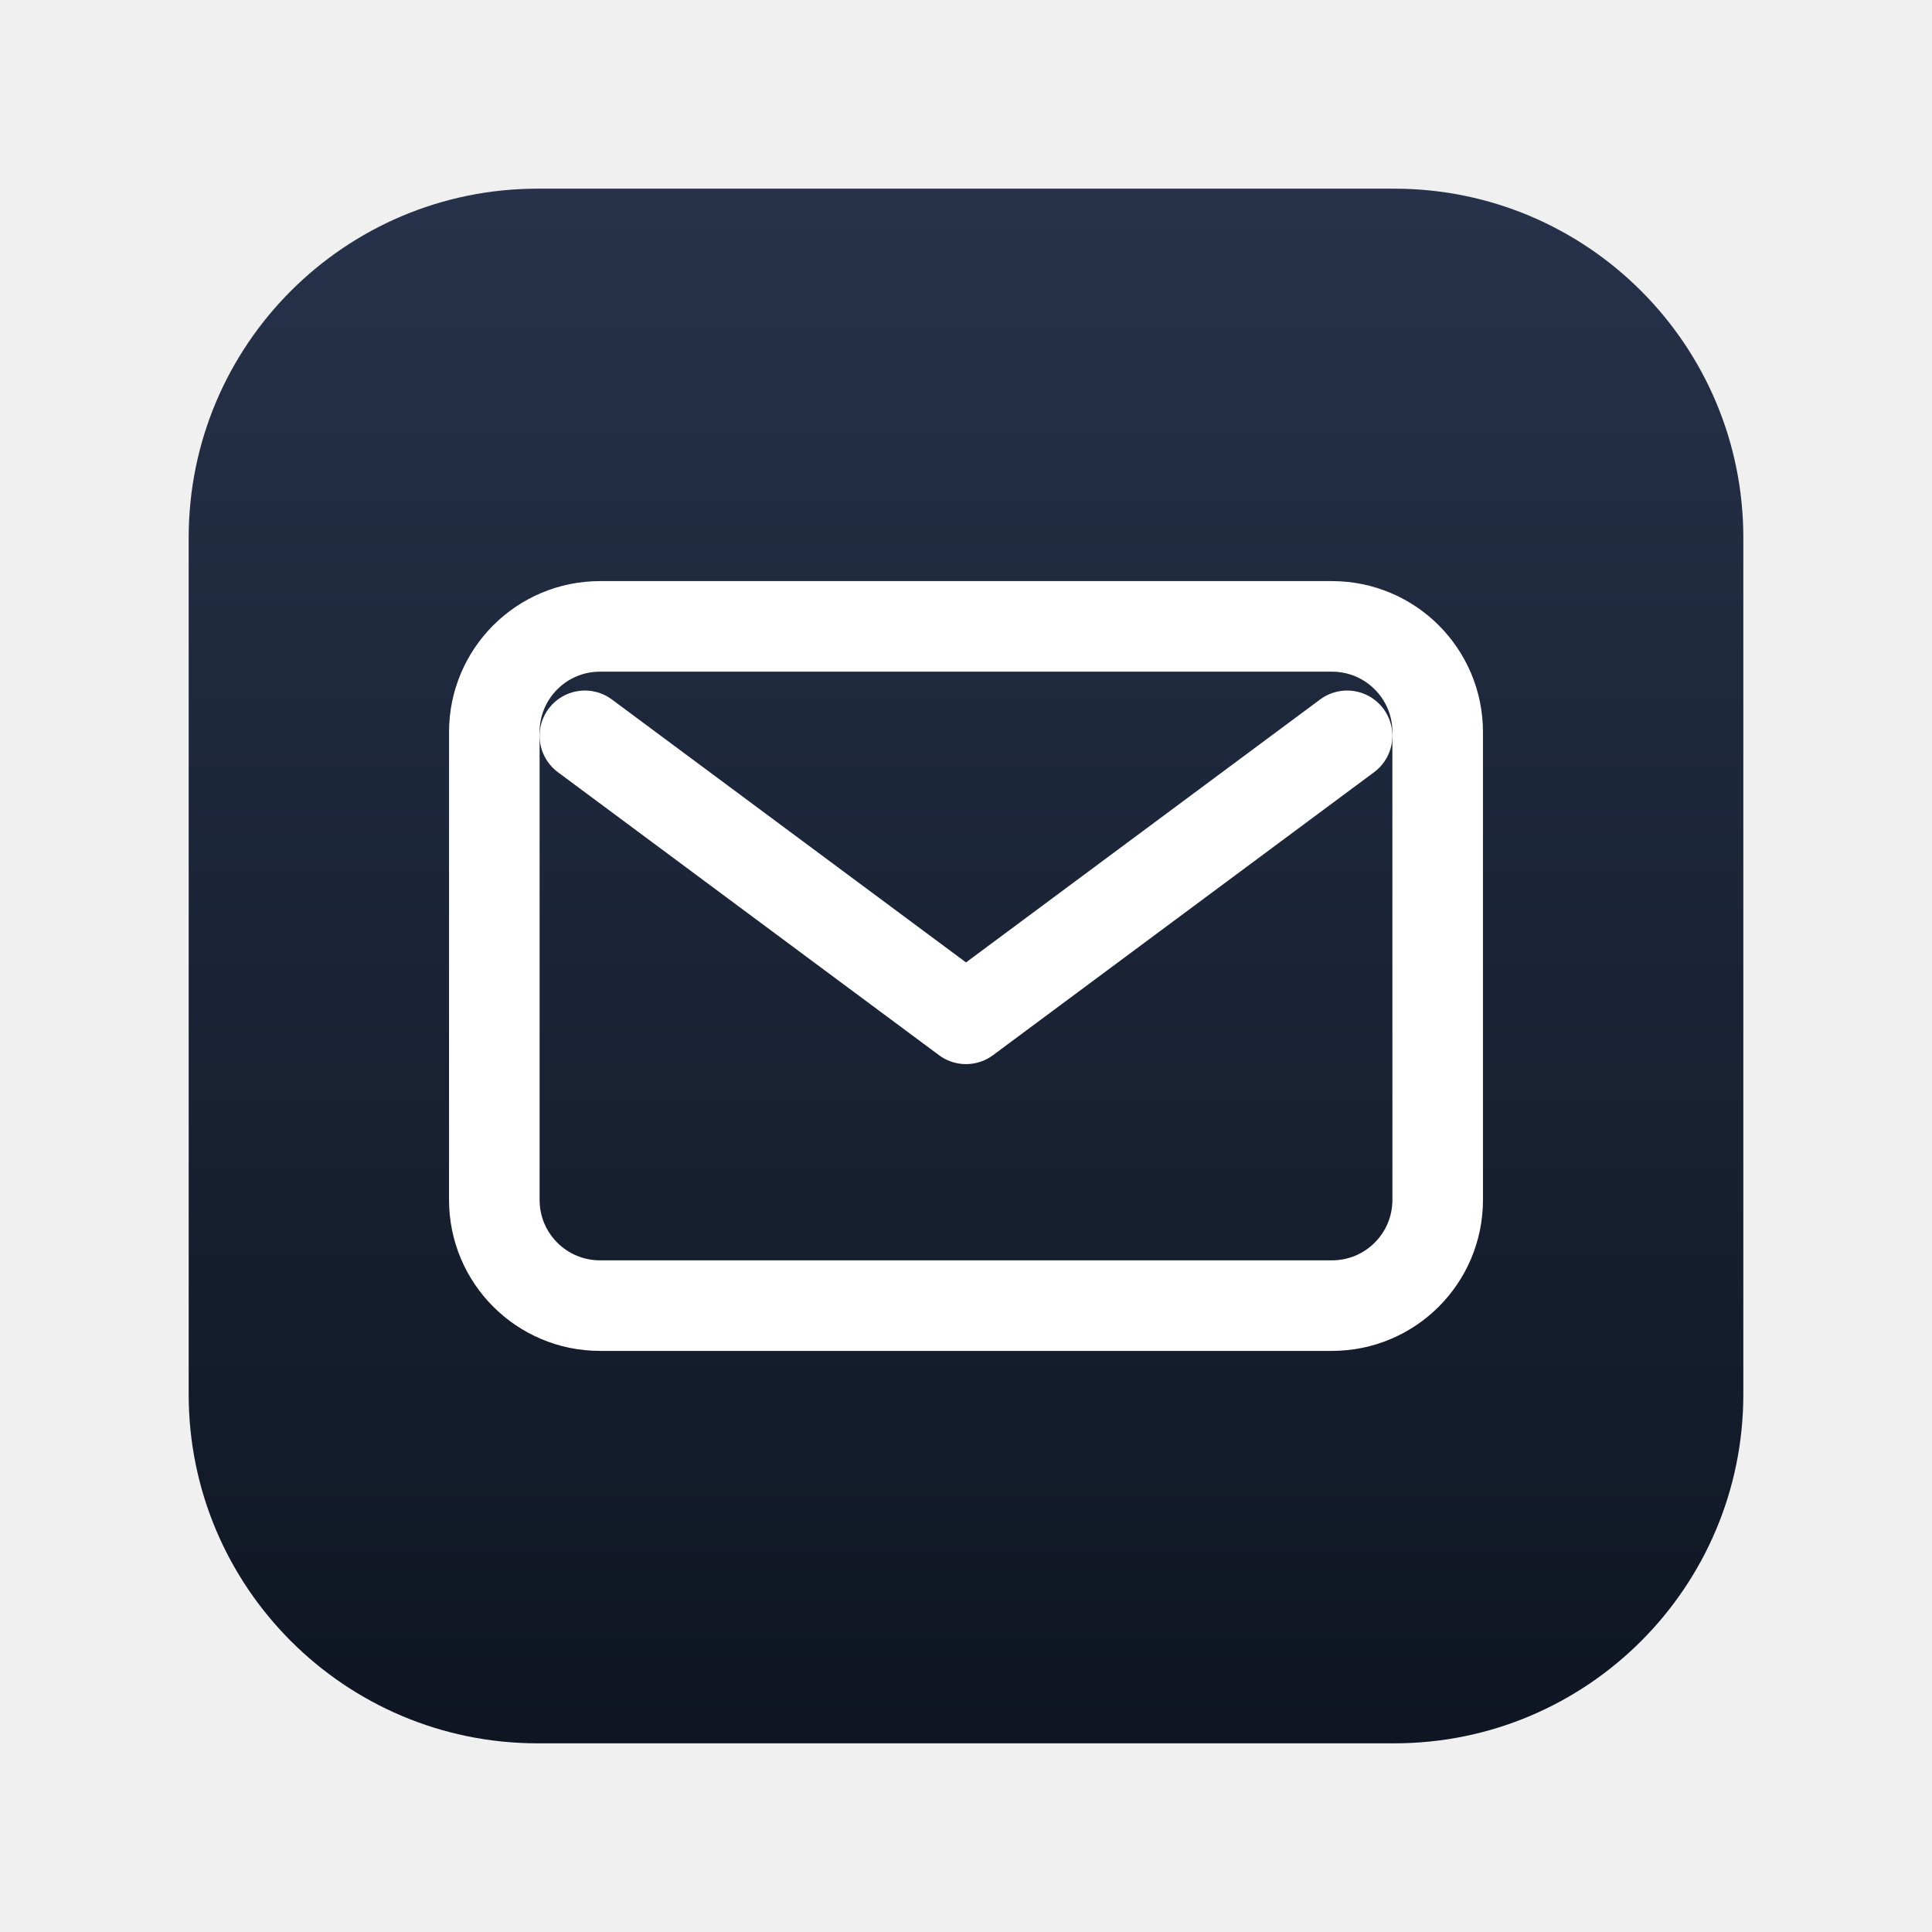
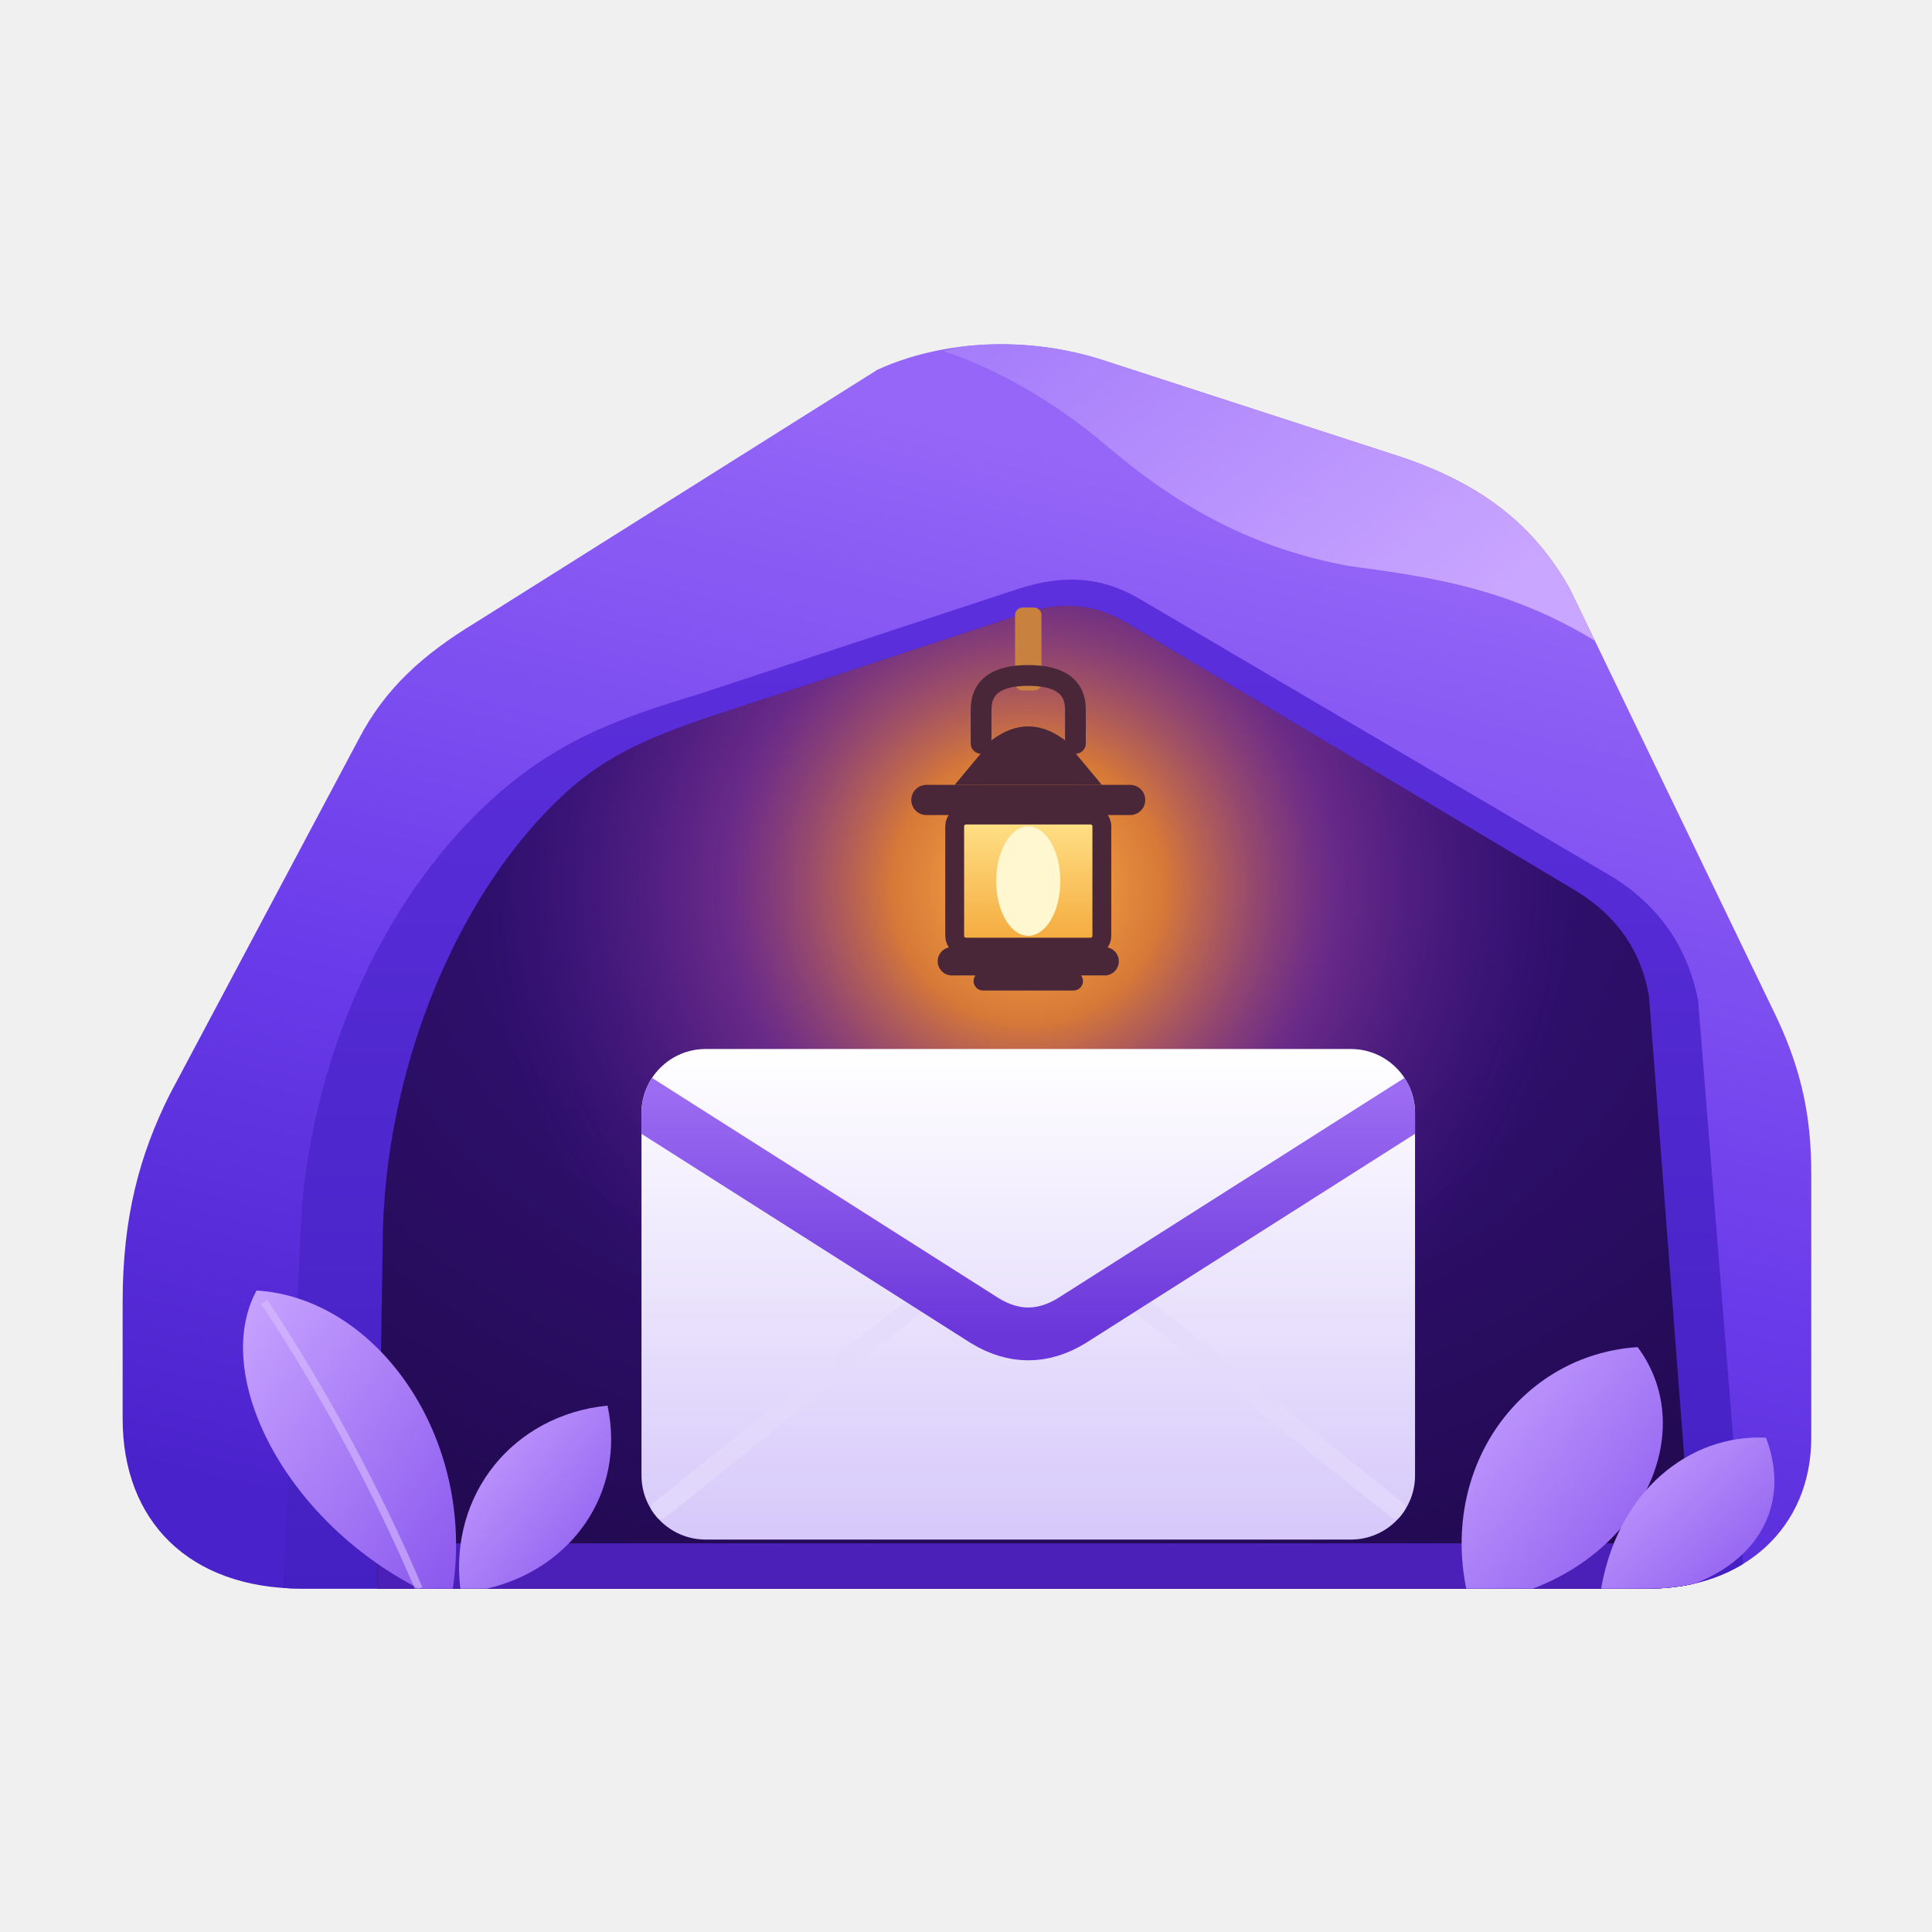
<svg xmlns="http://www.w3.org/2000/svg" width="1024" height="1024" viewBox="0 0 1024 1024">
  <defs>
-     <linearGradient id="bg" x1="0" y1="0" x2="0" y2="1">
-       <stop offset="0" stop-color="#26324A" />
-       <stop offset="1" stop-color="#0F1522" />
+     <linearGradient id="rock" x1="0.6" y1="0.1" x2="0.3" y2="1">
+       <stop offset="0" stop-color="#9566F7" />
+       <stop offset="0.55" stop-color="#6A3BEA" />
+       <stop offset="1" stop-color="#4A22CC" />
    </linearGradient>
+     <linearGradient id="ridge" x1="0" y1="0" x2="1" y2="0.6">
+       <stop offset="0" stop-color="#A47BFA" />
+       <stop offset="1" stop-color="#C9A6FF" />
+     </linearGradient>
+     <linearGradient id="wall" x1="0" y1="0" x2="0" y2="1">
+       <stop offset="0" stop-color="#5C30DD" />
+       <stop offset="1" stop-color="#4420C2" />
+     </linearGradient>
+     <radialGradient id="hollow" cx="0.5" cy="0.3" r="0.75">
+       <stop offset="0" stop-color="#3A1585" />
+       <stop offset="1" stop-color="#21094F" />
+     </radialGradient>
+     <radialGradient id="glow" cx="545" cy="470" r="290" gradientUnits="userSpaceOnUse">
+       <stop offset="0" stop-color="#FFB547" stop-opacity="1" />
+       <stop offset="0.25" stop-color="#F28A2C" stop-opacity="0.85" />
+       <stop offset="0.55" stop-color="#A2449A" stop-opacity="0.5" />
+       <stop offset="1" stop-color="#5A1FA0" stop-opacity="0" />
+     </radialGradient>
+     <linearGradient id="glass" x1="0" y1="0" x2="0" y2="1">
+       <stop offset="0" stop-color="#FFE38A" />
+       <stop offset="1" stop-color="#F4A83A" />
+     </linearGradient>
+     <linearGradient id="paper" x1="0" y1="0" x2="0" y2="1">
+       <stop offset="0" stop-color="#FFFFFF" />
+       <stop offset="1" stop-color="#D6C8FA" />
+     </linearGradient>
+     <linearGradient id="flap" x1="0" y1="0" x2="0" y2="1">
+       <stop offset="0" stop-color="#9C6CF2" />
+       <stop offset="1" stop-color="#6A36DA" />
+     </linearGradient>
+     <linearGradient id="leaf" x1="0" y1="0" x2="1" y2="1">
+       <stop offset="0" stop-color="#C9A4FF" />
+       <stop offset="1" stop-color="#8A58EE" />
+     </linearGradient>
+     <clipPath id="rockClip">
+       <path d="M465 196 C500 180 545 178 585 191 L742 242 C790 258 815 282 832 312 L942 540 C955 568 960 592 960 622 L960 762 C960 810 924 842 874 842 L160 842 C100 842 65 806 65 752 L65 690 C65 645 74 612 90 580 L190 392 C204 365 224 347 252 330 Z" />
+     </clipPath>
+     <clipPath id="envClip">
+       <rect x="340" y="556" width="410" height="260" rx="34" />
+     </clipPath>
+     <clipPath id="inside">
+       <path d="M200 842 L203 650 C206 560 245 470 300 420 C322 400 345 390 385 377 L540 326 C562 318 580 320 597 330 L835 472 C858 486 870 505 874 528 L898 842 Z" />
+     </clipPath>
  </defs>
-   <rect x="100" y="100" width="824" height="824" rx="185" fill="url(#bg)" />
-   <rect x="262" y="332" width="500" height="360" rx="56" fill="none" stroke="#FFFFFF" stroke-width="48" />
-   <path d="M310 390 L512 540 L714 390" fill="none" stroke="#FFFFFF" stroke-width="48" stroke-linecap="round" stroke-linejoin="round" />
+   <g clip-path="url(#rockClip)">
+     <path d="M465 196 C500 180 545 178 585 191 L742 242 C790 258 815 282 832 312 L942 540 C955 568 960 592 960 622 L960 762 C960 810 924 842 874 842 L160 842 C100 842 65 806 65 752 L65 690 C65 645 74 612 90 580 L190 392 C204 365 224 347 252 330 Z" fill="url(#rock)" />
+     <path d="M500 186 C530 178 560 180 585 191 L742 242 C790 258 815 282 832 312 L846 340 C800 312 760 306 715 300 C660 290 620 265 585 235 C560 214 530 196 500 186 Z" fill="url(#ridge)" />
+     <path d="M150 842 L160 640 C168 545 215 455 280 408 C305 390 330 380 370 368 L540 312 C565 304 585 306 605 318 L855 465 C882 482 895 505 900 530 L925 842 Z" fill="url(#wall)" />
+     <g clip-path="url(#inside)">
+       <rect x="150" y="300" width="780" height="560" fill="url(#hollow)" />
+       <rect x="150" y="300" width="780" height="560" fill="url(#glow)" />
+       <rect x="150" y="818" width="780" height="30" fill="#4A20B8" />
+     </g>
+     <rect x="538" y="322" width="14" height="44" rx="4" fill="#C9813F" />
+     <path d="M520 394 L520 376 Q520 358 545 358 Q570 358 570 376 L570 394" fill="none" stroke="#4A2639" stroke-width="11" stroke-linecap="round" />
+     <path d="M526 392 Q545 378 564 392 L584 416 L506 416 Z" fill="#4A2639" />
+     <rect x="483" y="416" width="124" height="16" rx="8" fill="#4A2639" />
+     <rect x="506" y="432" width="78" height="70" rx="6" fill="url(#glass)" stroke="#4A2639" stroke-width="10" />
+     <ellipse cx="545" cy="467" rx="17" ry="29" fill="#FFF7CF" />
+     <rect x="497" y="502" width="96" height="15" rx="7.5" fill="#4A2639" />
+     <rect x="516" y="515" width="58" height="10" rx="5" fill="#4A2639" />
+     <rect x="340" y="556" width="410" height="260" rx="34" fill="url(#paper)" />
+     <g clip-path="url(#envClip)">
+       <path d="M350 800 L500 680 M740 800 L590 680" stroke="#E4DAFB" stroke-width="10" stroke-linecap="round" opacity="0.7" />
+       <path d="M330 578 L522 700 Q545 714 568 700 L760 578" fill="none" stroke="url(#flap)" stroke-width="28" stroke-linejoin="round" />
+     </g>
+     <path d="M222 842 C150 805 112 728 136 684 C200 688 252 762 240 842 Z" fill="url(#leaf)" />
+     <path d="M222 842 C200 790 170 735 140 690" fill="none" stroke="#D8BEFF" stroke-width="4" opacity="0.6" />
+     <path d="M244 842 C238 792 272 750 322 745 C332 792 302 832 258 842 Z" fill="url(#leaf)" />
+     <path d="M778 846 C762 778 806 718 868 714 C902 760 868 828 800 846 Z" fill="url(#leaf)" />
+     <path d="M848 846 C856 790 896 760 936 762 C952 804 924 840 870 846 Z" fill="url(#leaf)" />
+   </g>
</svg>
